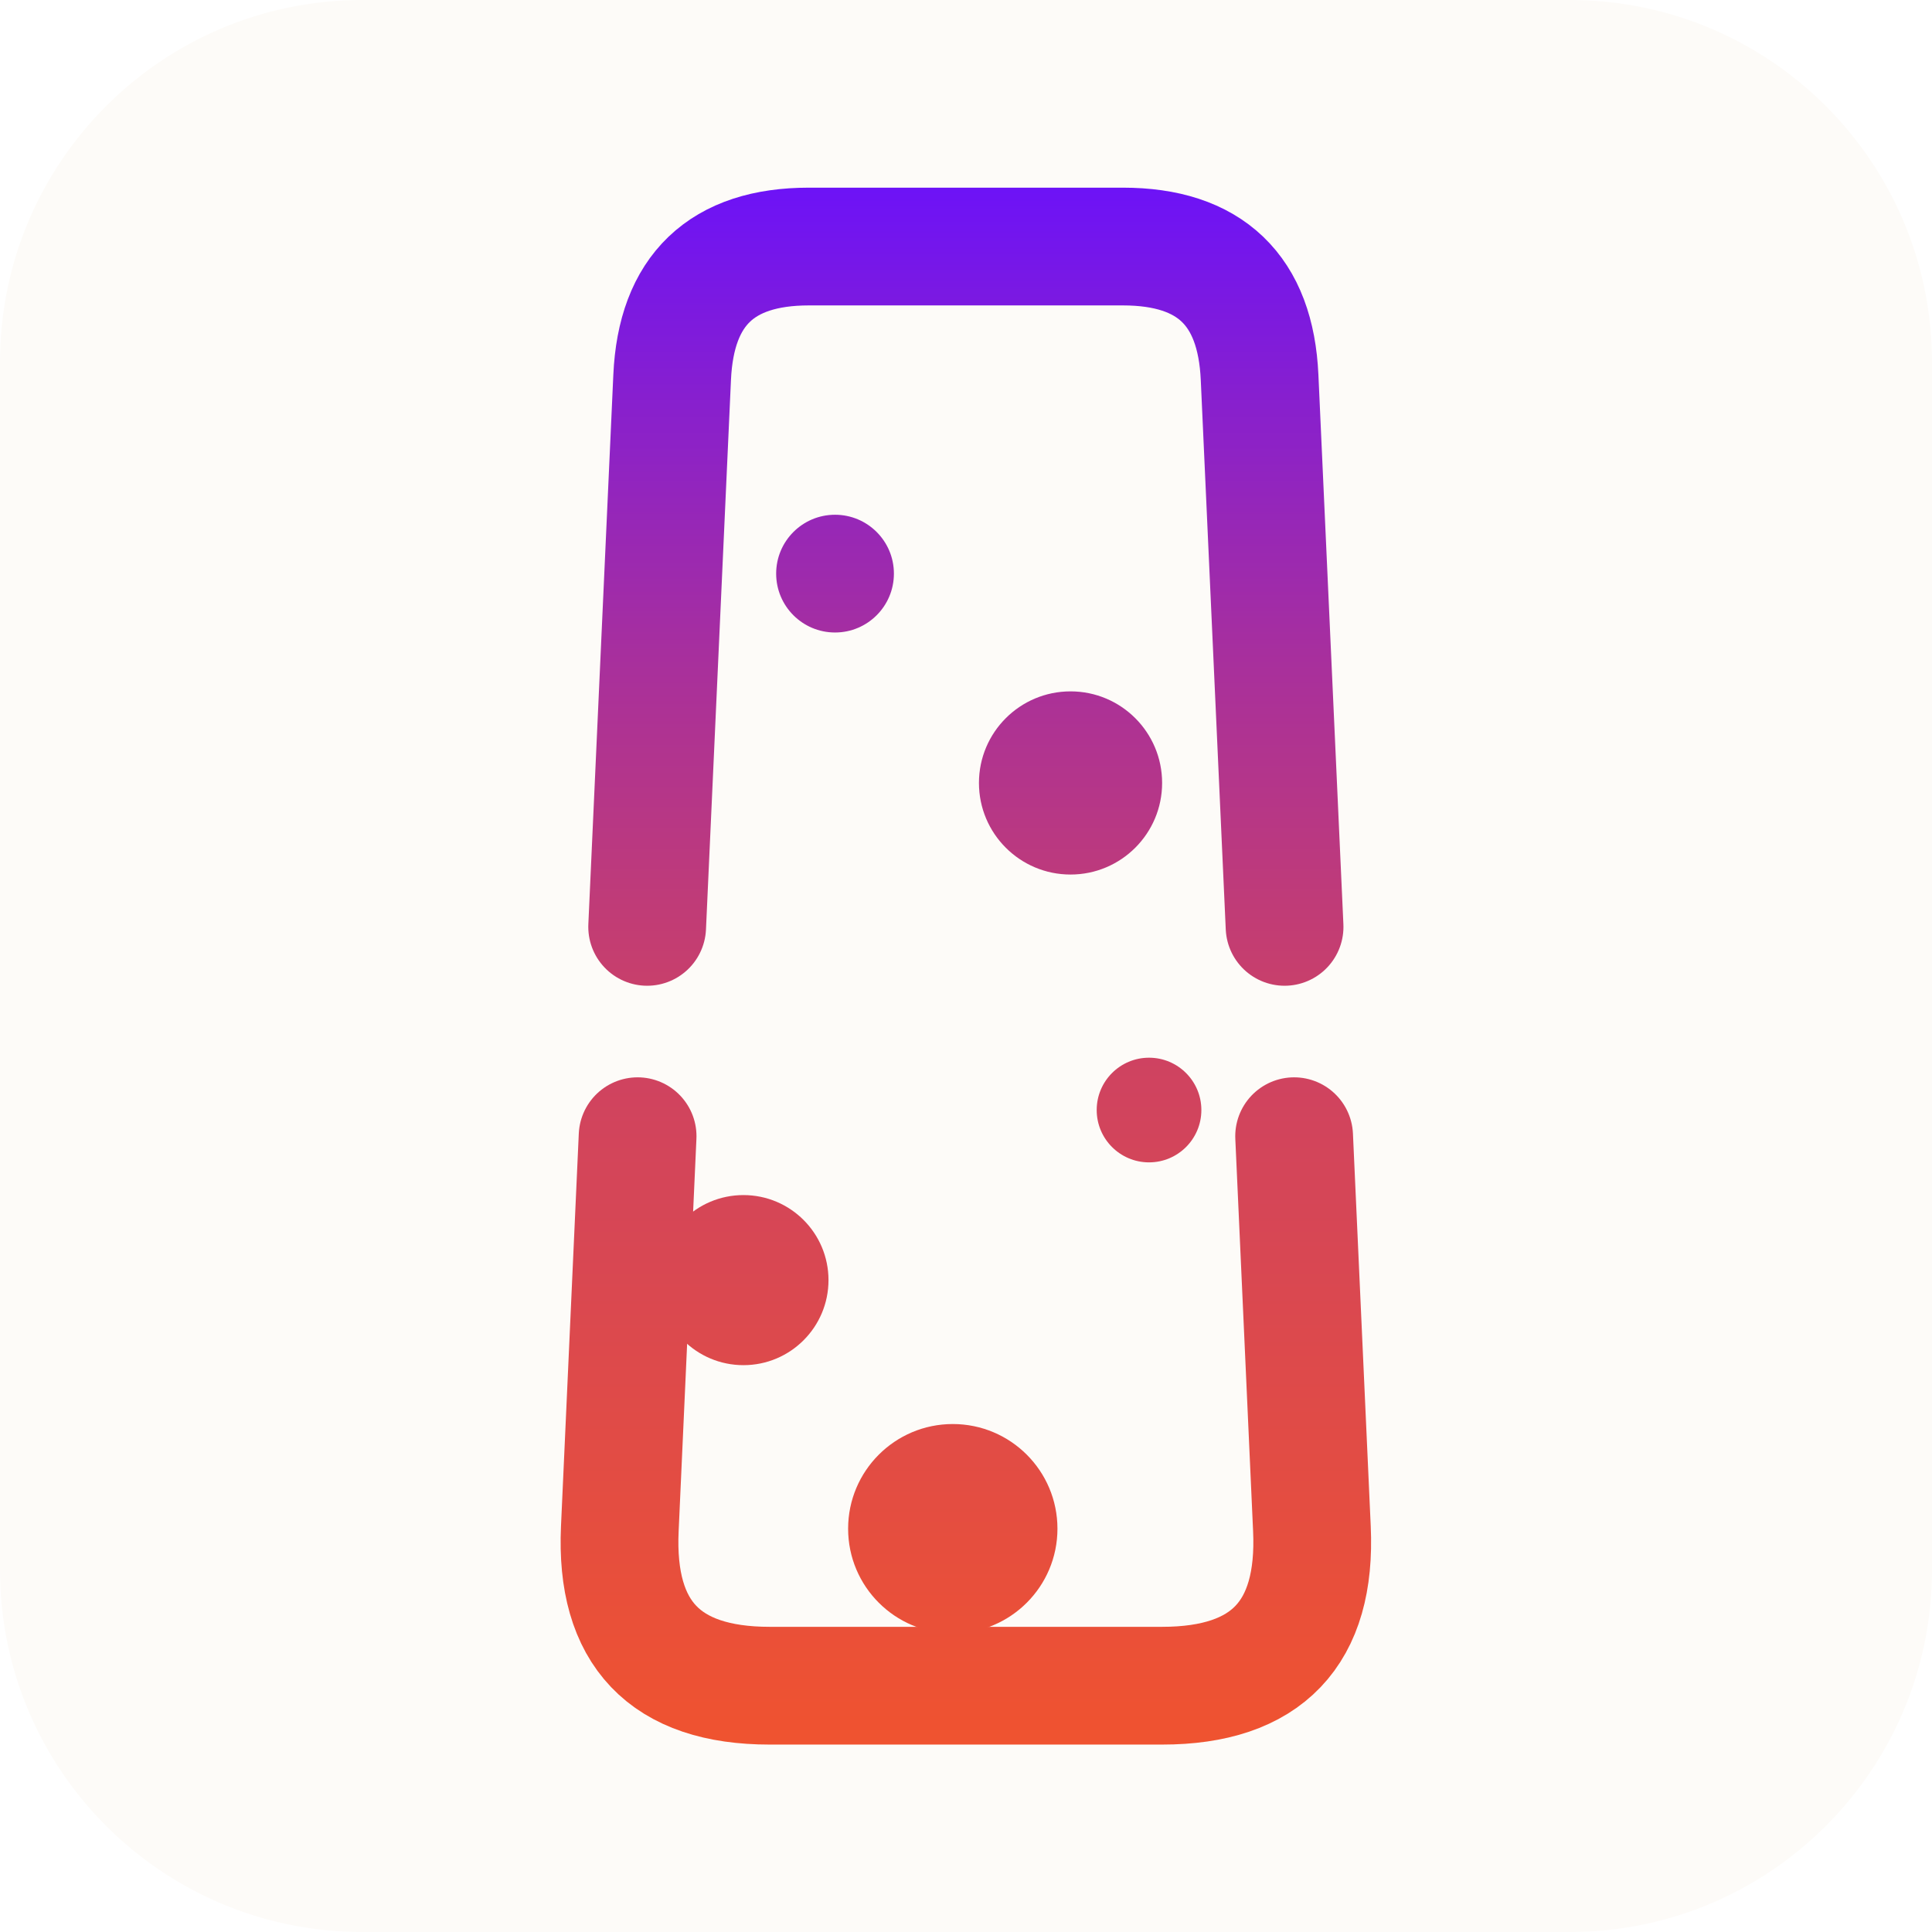
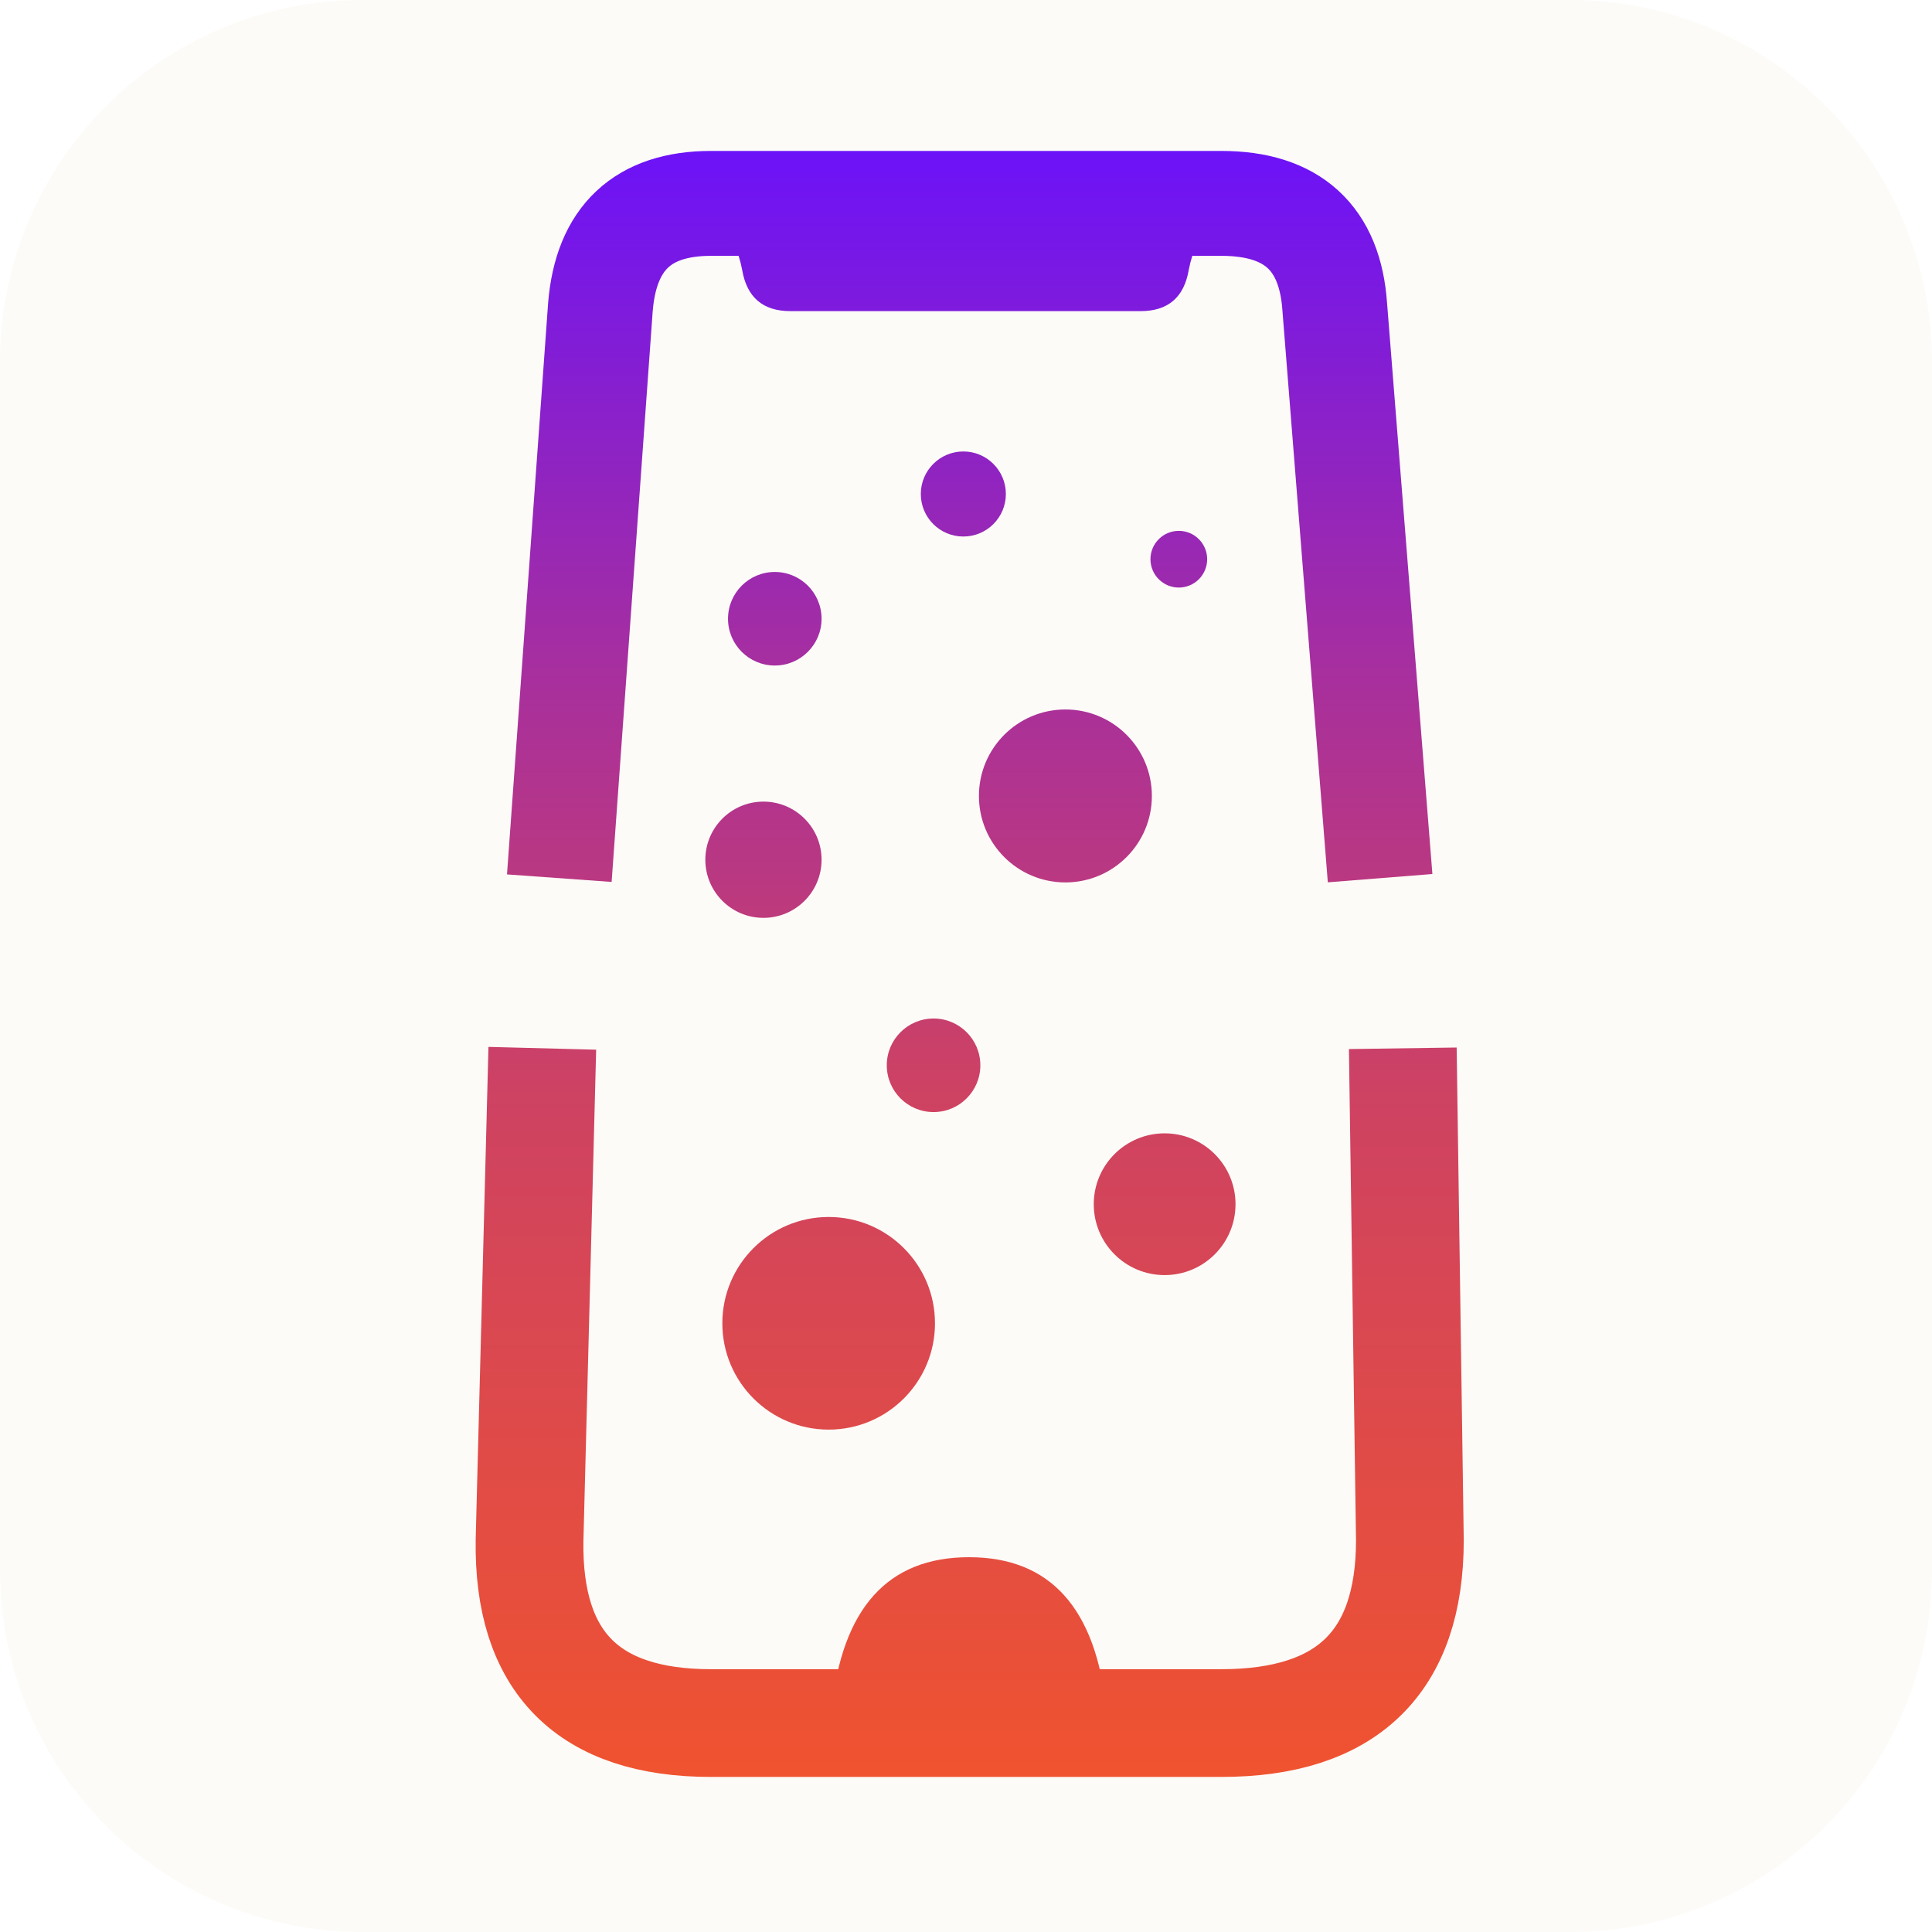
<svg xmlns="http://www.w3.org/2000/svg" viewBox="0 0 32 32">
  <defs>
-     <linearGradient id="cap" gradientUnits="userSpaceOnUse" x1="0" y1="0" x2="0" y2="120">
+     <linearGradient id="m" gradientUnits="userSpaceOnUse" x1="0" y1="0" x2="0" y2="115">
      <stop offset="0" stop-color="#6C12F8" />
-       <stop offset="0.3" stop-color="#A72F9E" />
-       <stop offset="0.55" stop-color="#CE4262" />
+       <stop offset="0.32" stop-color="#A72F9E" />
+       <stop offset="0.58" stop-color="#CE4262" />
      <stop offset="1" stop-color="#F0532F" />
    </linearGradient>
  </defs>
  <rect width="32" height="32" rx="6" fill="#FDFBF8" />
-   <g transform="translate(8.63 3) scale(0.2167)">
-     <path d="M 9.64 57 L 11.55 15 Q 12 5 22 5 L 46 5 Q 56 5 56.45 15 L 58.36 57" stroke="url(#cap)" stroke-width="9" stroke-linecap="round" fill="none" />
-     <path d="M 8.91 73 L 7.55 103 Q 7 115 19 115 L 49 115 Q 61 115 60.45 103 L 59.09 73" stroke="url(#cap)" stroke-width="9" stroke-linecap="round" fill="none" />
-     <circle cx="24" cy="30" r="4.5" fill="url(#cap)" />
-     <circle cx="42" cy="46" r="7" fill="url(#cap)" />
-     <circle cx="48" cy="71" r="4" fill="url(#cap)" />
-     <circle cx="17" cy="84" r="6.5" fill="url(#cap)" />
-     <circle cx="33" cy="103" r="8" fill="url(#cap)" />
+   <g transform="translate(7.55 2.5) scale(0.2348)">
+     <g fill="url(#m)" stroke="url(#m)">
+       <path d="M7.3 51.3 L10.2 11 Q10.8 3.7 18 3.7 L54 3.7 Q61.5 3.7 62 11 L65.2 51.3" fill="none" stroke-width="7.4" stroke-linejoin="round" />
+       <path d="M15.5 3.7 H56.5 Q52.5 4.2 51.7 8.4 Q51.2 11.3 48.3 11.3 H23.6 Q20.7 11.3 20.2 8.4 Q19.4 4.2 15.5 3.7 Z" stroke="none" />
+       <path d="M6.1 63.3 L5.2 98 Q5 110.9 18 110.9 L54 110.9 Q67.3 110.9 67.3 98 L66.8 63.3" fill="none" stroke-width="7.6" stroke-linejoin="round" />
+       <path d="M26.5 110 Q27.6 99.2 36.2 99.2 Q44.8 99.2 45.9 110 Z" stroke="none" />
+       <circle cx="35.8" cy="24.2" r="3" stroke="none" />
+       <circle cx="51" cy="28.8" r="2" stroke="none" />
+       <circle cx="22.5" cy="33" r="3.3" stroke="none" />
+       <circle cx="43" cy="45.5" r="6.1" stroke="none" />
+       <circle cx="21.7" cy="50" r="4.1" stroke="none" />
+       <circle cx="33.7" cy="64.5" r="3.3" stroke="none" />
+       <circle cx="50" cy="74.3" r="5" stroke="none" />
+       <circle cx="26.3" cy="82.7" r="7.5" stroke="none" />
+     </g>
  </g>
</svg>
